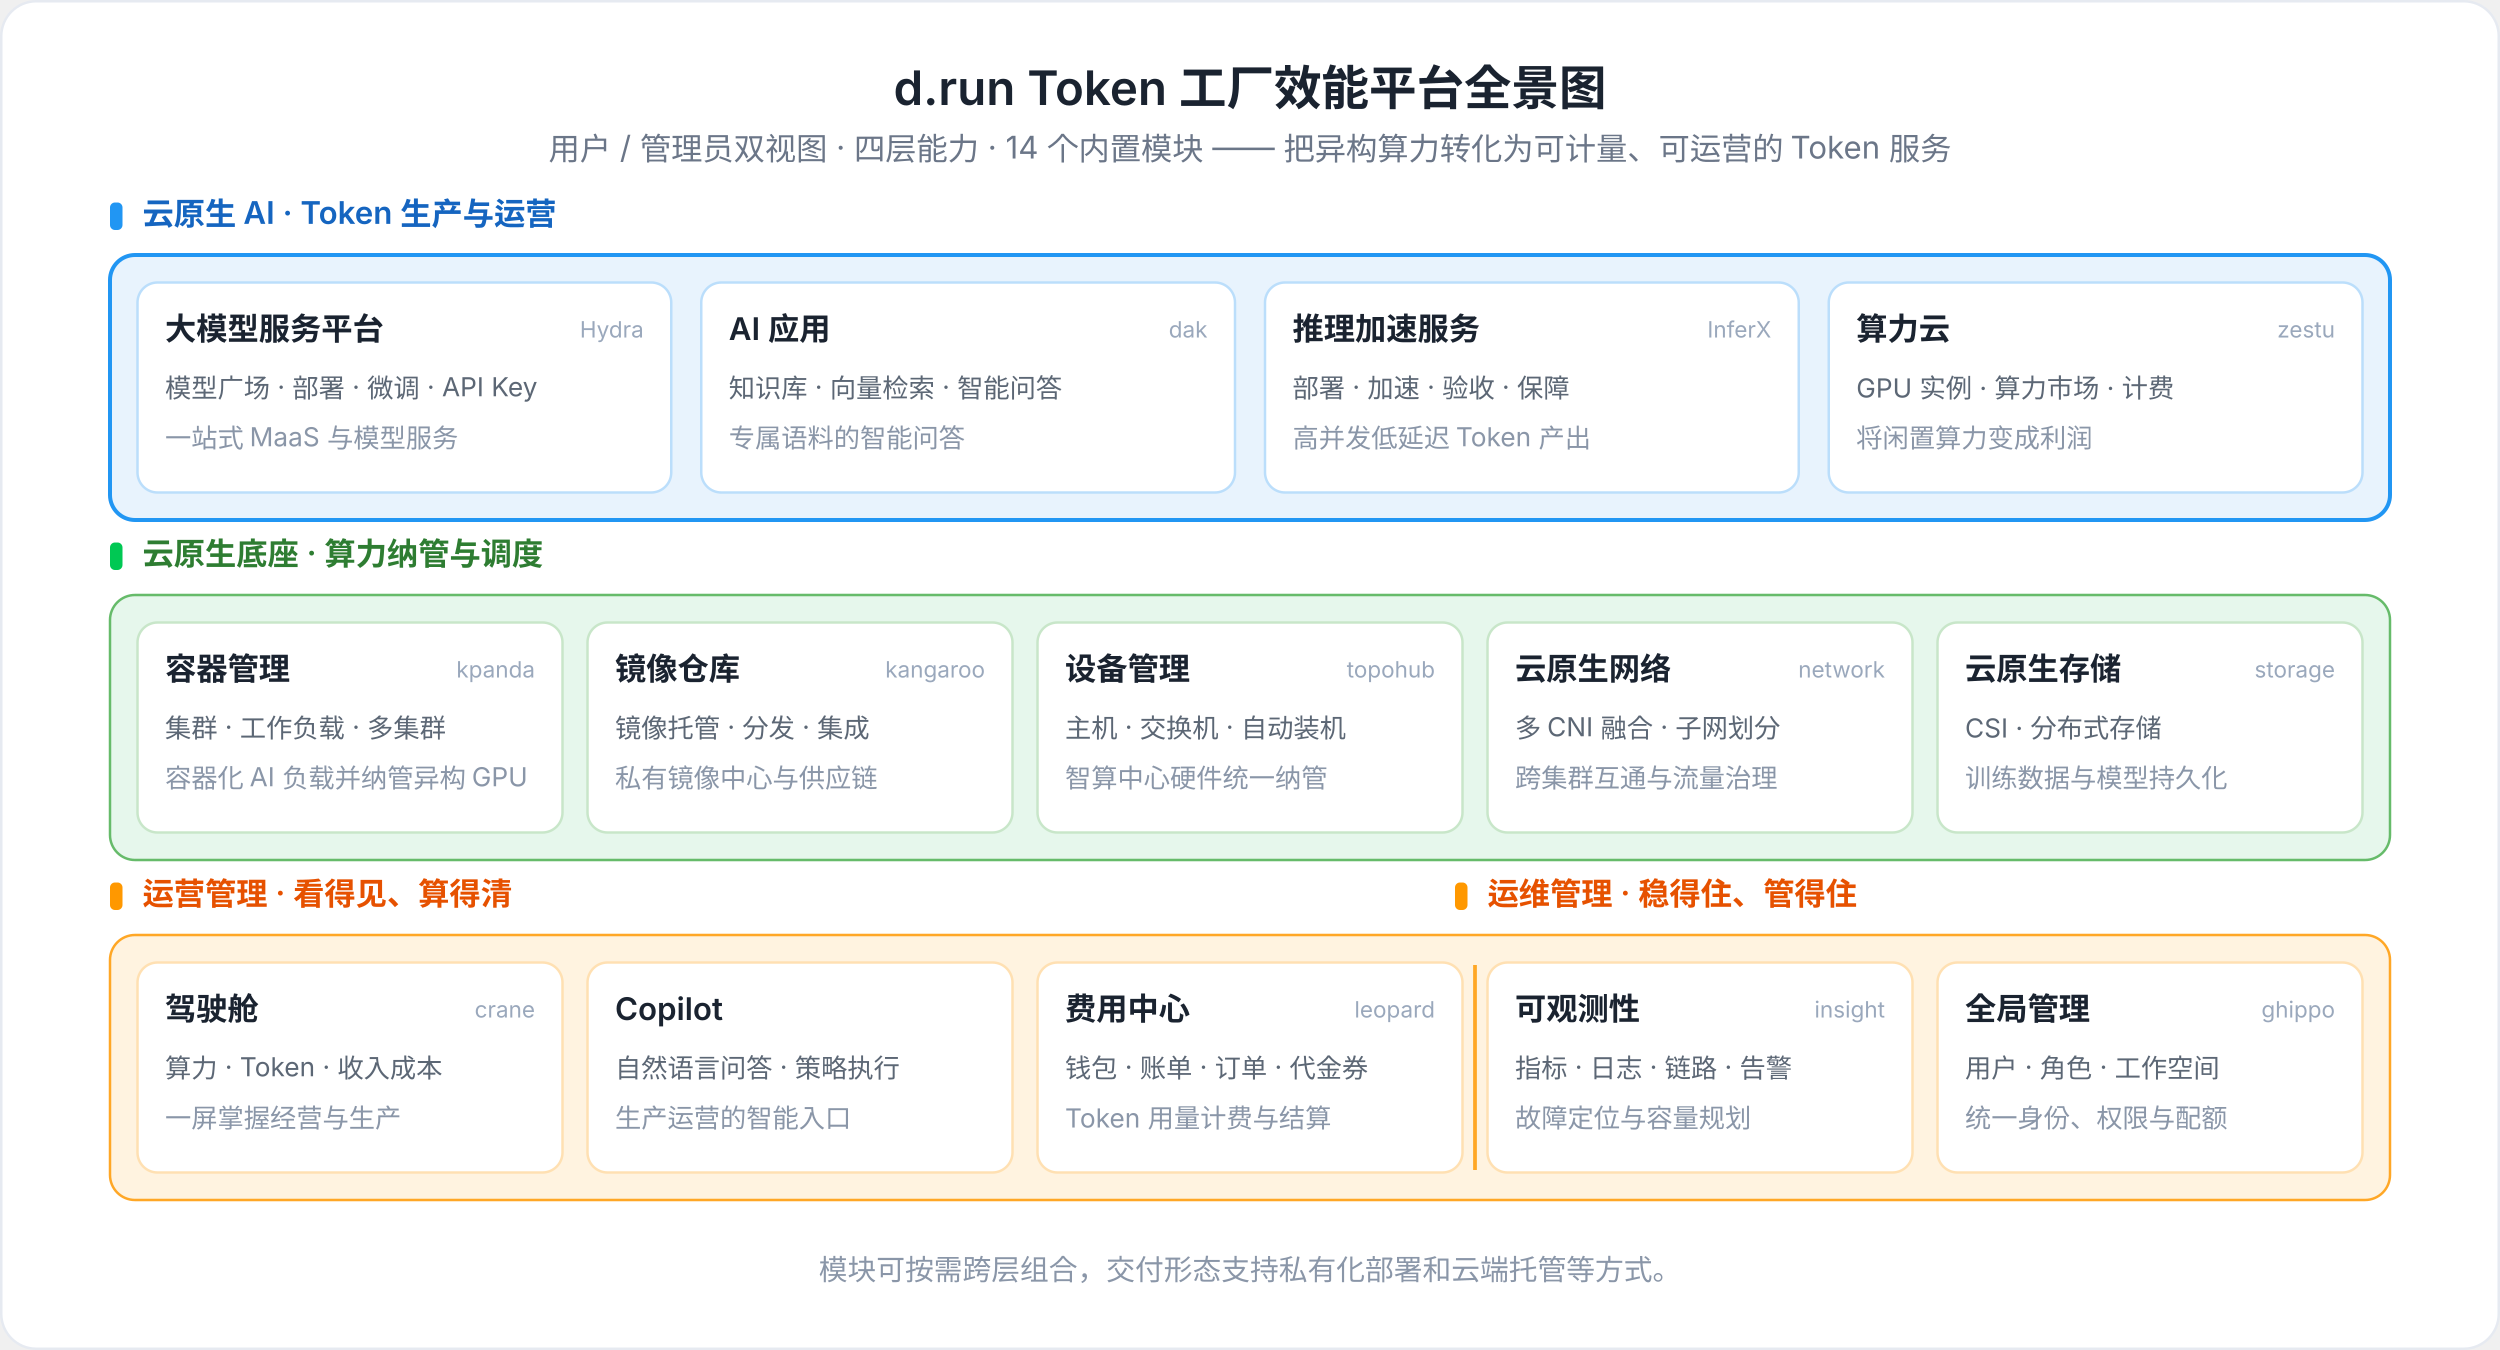
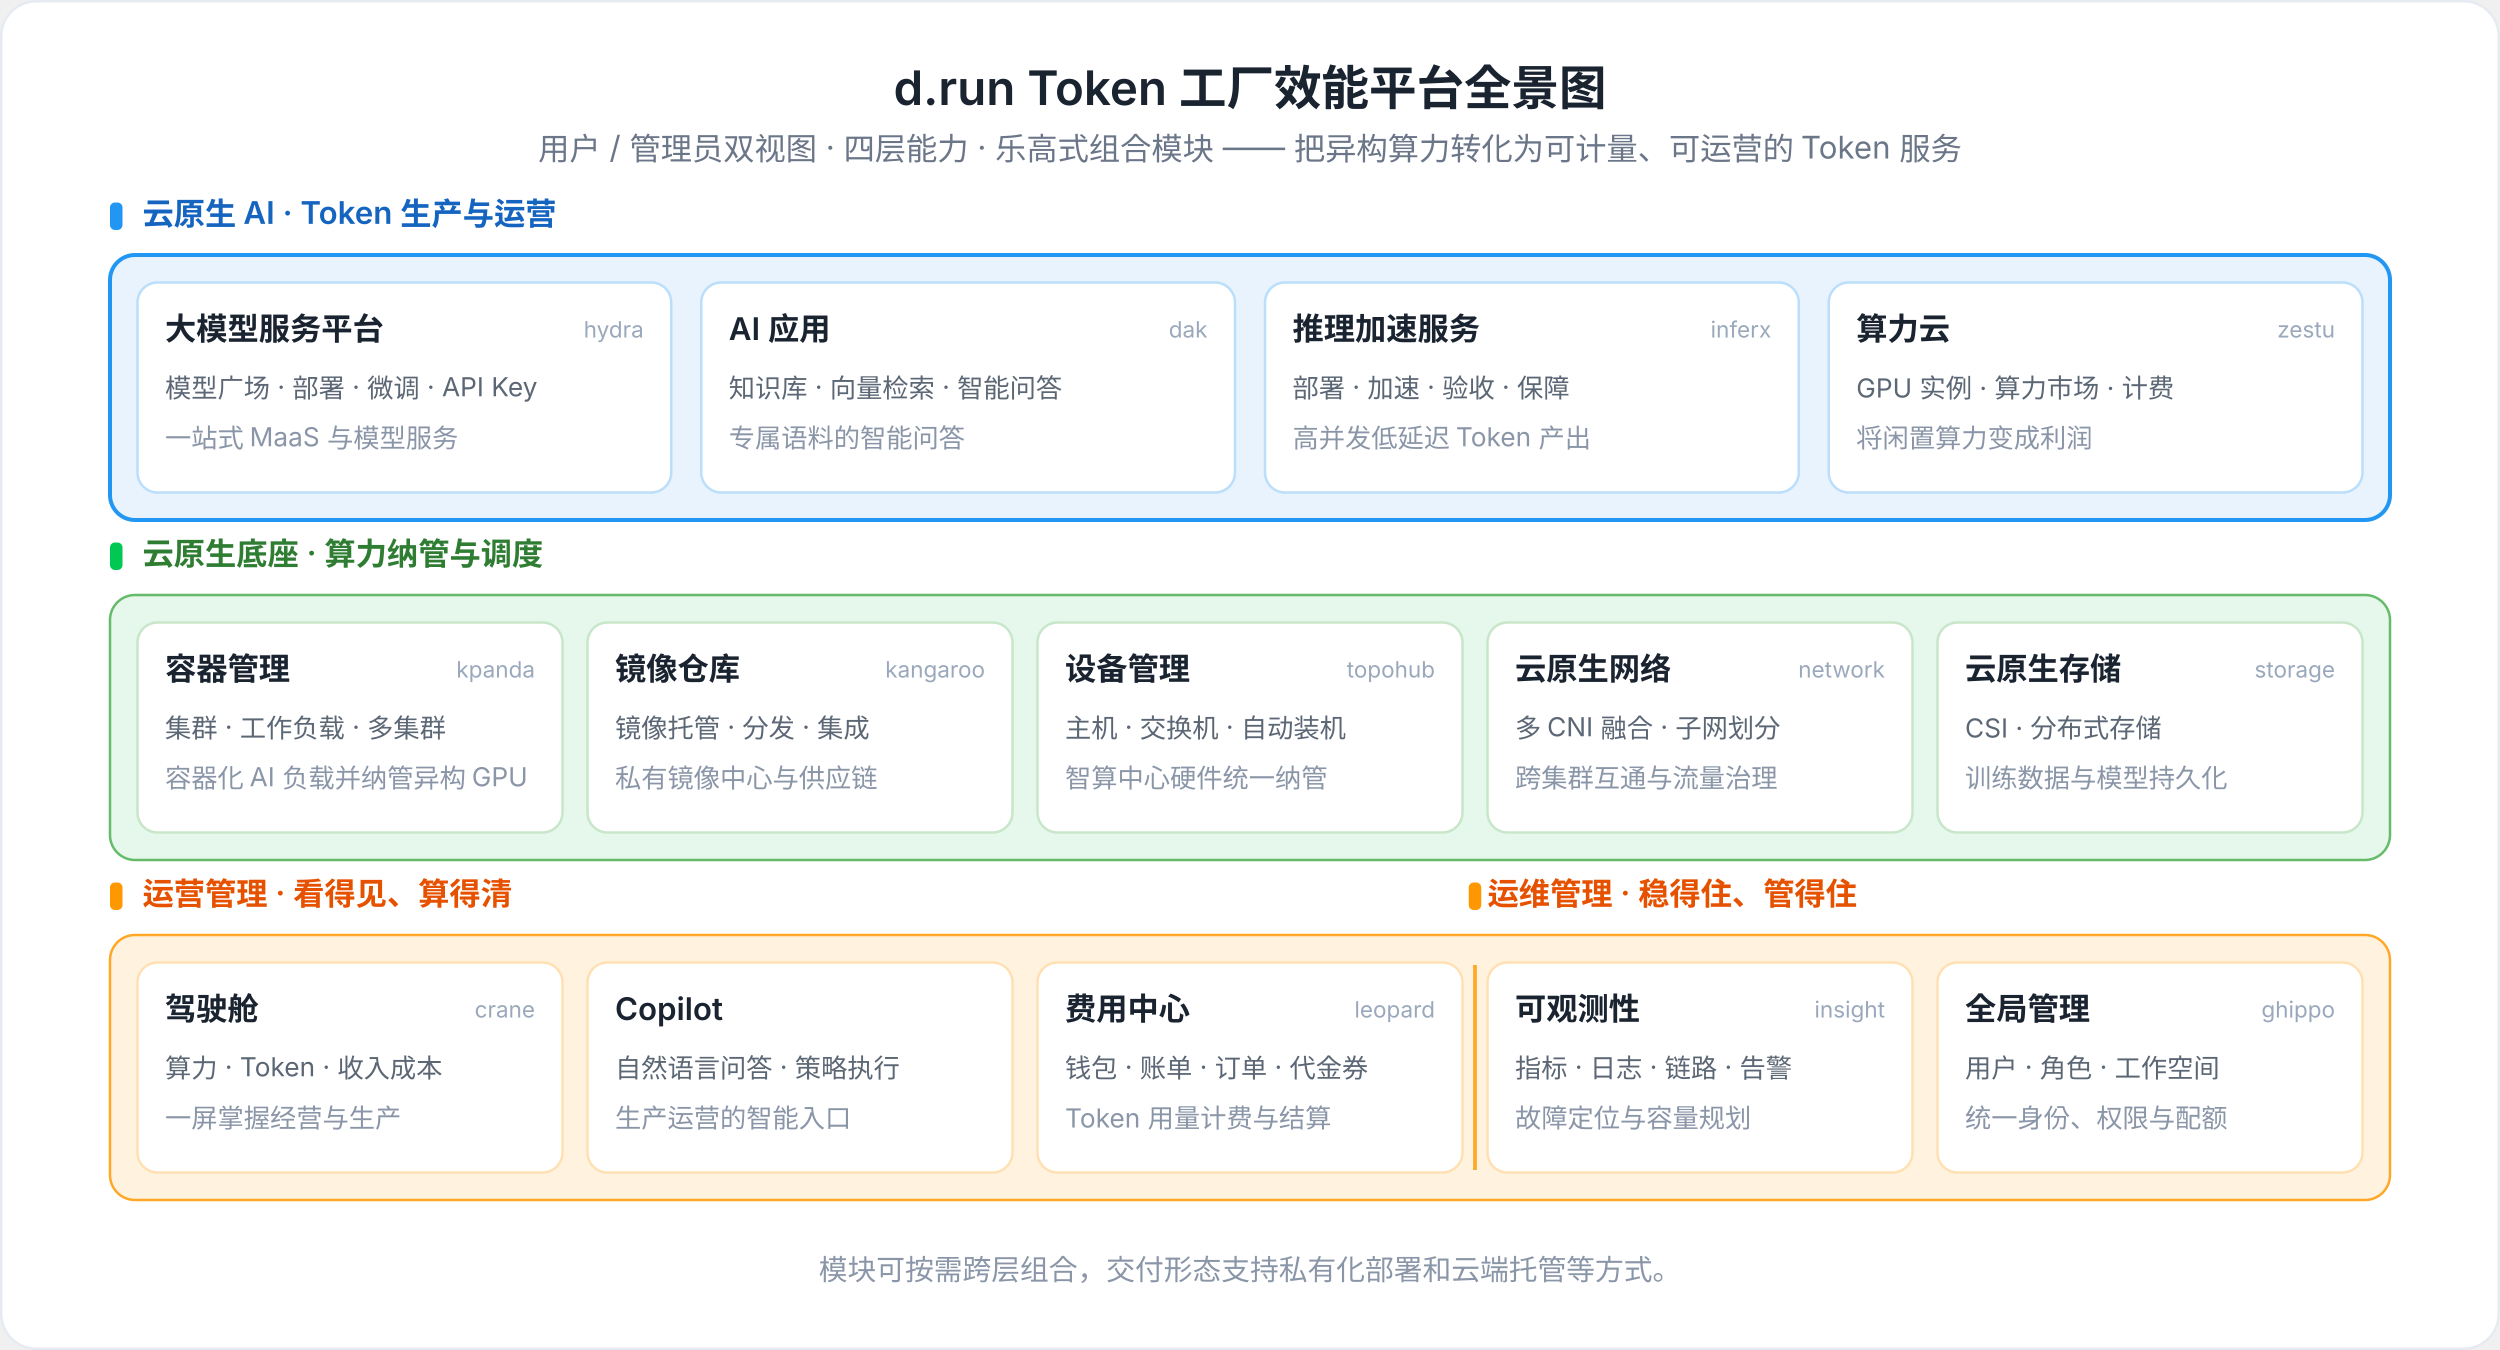
<svg xmlns="http://www.w3.org/2000/svg" width="1000" height="540" viewBox="0 0 1000 540" role="img" aria-labelledby="title desc">
  <style>
    /* Dark mode adaptation: site palette defaults to auto (follows OS). CSS rules override presentation attributes. */
    @media (prefers-color-scheme: dark) {
      /* outer card: transparent so it blends with the page background */
      rect[x="0.5"] { fill: rgba(255,255,255,0.015); stroke: #2e3540; }
      /* surfaces */
      [fill="#ffffff"]:not([x="0.5"]) { fill: #232936; }
      [fill="#e8f3fd"] { fill: #1c2838; }
      [fill="#e6f7ec"] { fill: #1b2c22; }
      [fill="#fff3e0"] { fill: #2b2519; }
      /* text */
      [fill="#1a2330"] { fill: #e6ebf2; }
      [fill="#6b7688"] { fill: #8b95a5; }
      [fill="#5c6775"] { fill: #b6bfcb; }
      [fill="#8a96a8"] { fill: #7e8794; }
      [fill="#9aa8bc"] { fill: #8291a8; }
      [fill="#1565c0"] { fill: #64b5f6; }
      [fill="#2e7d32"] { fill: #81c784; }
      [fill="#e65100"] { fill: #ffb74d; }
      /* strokes */
      [stroke="#2196f3"] { stroke: #42a5f5; }
      [stroke="#66bb6a"] { stroke: #4caf50; }
      [stroke="#ffa726"] { stroke: #ffb74d; }
      [stroke="#bbdefb"] { stroke: #2c4a6e; }
      [stroke="#c8e6c9"] { stroke: #2c5940; }
      [stroke="#ffe0b2"] { stroke: #5c4a26; }
    }
  </style>
  <rect x="0.5" y="0.5" width="999" height="539" rx="14" fill="#ffffff" stroke="#e6eaf1" />
  <text x="500" text-anchor="middle" y="42" font-family="-apple-system, 'PingFang SC', 'Microsoft YaHei', 'Segoe UI', sans-serif" font-size="19" font-weight="600" fill="#1a2330">d.run Token 工厂效能平台全景图</text>
-   <text x="500" text-anchor="middle" y="64" font-family="-apple-system, 'PingFang SC', 'Microsoft YaHei', 'Segoe UI', sans-serif" font-size="12.5" fill="#6b7688">用户 / 管理员双视图 · 四层能力 · 14 个内置模块 —— 把异构算力转化为可计量、可运营的 Token 服务</text>
+   <text x="500" text-anchor="middle" y="64" font-family="-apple-system, 'PingFang SC', 'Microsoft YaHei', 'Segoe UI', sans-serif" font-size="12.5" fill="#6b7688">用户 / 管理员双视图 · 四层能力 · 乐高式组合模块 —— 把异构算力转化为可计量、可运营的 Token 服务</text>
  <rect x="44" y="81" width="5" height="11" rx="2" fill="#2196f3" />
  <text x="57" y="90" font-family="-apple-system, 'PingFang SC', 'Microsoft YaHei', 'Segoe UI', sans-serif" font-size="12.5" font-weight="600" fill="#1565c0">云原生 AI · Token 生产与运营</text>
  <rect x="44" y="102" width="912" height="106" rx="10" fill="#e8f3fd" stroke="#2196f3" stroke-width="1.6" />
  <rect x="55" y="113" width="213.5" height="84" rx="8" fill="#ffffff" stroke="#bbdefb" />
  <text x="66" y="136" font-family="-apple-system, 'PingFang SC', 'Microsoft YaHei', 'Segoe UI', sans-serif" font-size="12.5" font-weight="600" fill="#1a2330">大模型服务平台</text>
-   <text x="257.5" y="135" text-anchor="end" font-family="-apple-system, 'PingFang SC', 'Microsoft YaHei', 'Segoe UI', sans-serif" font-size="9" fill="#9aa8bc">Hydra</text>
+   <text x="257.5" y="135" text-anchor="end" font-family="-apple-system, 'PingFang SC', 'Microsoft YaHei', 'Segoe UI', sans-serif" font-size="9" fill="#9aa8bc">hydra</text>
  <text x="66" y="159" font-family="-apple-system, 'PingFang SC', 'Microsoft YaHei', 'Segoe UI', sans-serif" font-size="10.5" fill="#5c6775">模型广场 · 部署 · 微调 · API Key</text>
  <text x="66" y="179" font-family="-apple-system, 'PingFang SC', 'Microsoft YaHei', 'Segoe UI', sans-serif" font-size="10.5" fill="#8a96a8">一站式 MaaS 与模型服务</text>
  <rect x="280.5" y="113" width="213.5" height="84" rx="8" fill="#ffffff" stroke="#bbdefb" />
  <text x="291.5" y="136" font-family="-apple-system, 'PingFang SC', 'Microsoft YaHei', 'Segoe UI', sans-serif" font-size="12.5" font-weight="600" fill="#1a2330">AI 应用</text>
  <text x="483" y="135" text-anchor="end" font-family="-apple-system, 'PingFang SC', 'Microsoft YaHei', 'Segoe UI', sans-serif" font-size="9" fill="#9aa8bc">dak</text>
  <text x="291.5" y="159" font-family="-apple-system, 'PingFang SC', 'Microsoft YaHei', 'Segoe UI', sans-serif" font-size="10.5" fill="#5c6775">知识库 · 向量检索 · 智能问答</text>
  <text x="291.5" y="179" font-family="-apple-system, 'PingFang SC', 'Microsoft YaHei', 'Segoe UI', sans-serif" font-size="10.5" fill="#8a96a8">专属语料的智能问答</text>
  <rect x="506" y="113" width="213.5" height="84" rx="8" fill="#ffffff" stroke="#bbdefb" />
  <text x="517" y="136" font-family="-apple-system, 'PingFang SC', 'Microsoft YaHei', 'Segoe UI', sans-serif" font-size="12.5" font-weight="600" fill="#1a2330">推理加速服务</text>
-   <text x="708.5" y="135" text-anchor="end" font-family="-apple-system, 'PingFang SC', 'Microsoft YaHei', 'Segoe UI', sans-serif" font-size="9" fill="#9aa8bc">InferX</text>
+   <text x="708.5" y="135" text-anchor="end" font-family="-apple-system, 'PingFang SC', 'Microsoft YaHei', 'Segoe UI', sans-serif" font-size="9" fill="#9aa8bc">inferx</text>
  <text x="517" y="159" font-family="-apple-system, 'PingFang SC', 'Microsoft YaHei', 'Segoe UI', sans-serif" font-size="10.5" fill="#5c6775">部署 · 加速 · 验收 · 保障</text>
  <text x="517" y="179" font-family="-apple-system, 'PingFang SC', 'Microsoft YaHei', 'Segoe UI', sans-serif" font-size="10.5" fill="#8a96a8">高并发低延迟 Token 产出</text>
  <rect x="731.5" y="113" width="213.5" height="84" rx="8" fill="#ffffff" stroke="#bbdefb" />
  <text x="742.5" y="136" font-family="-apple-system, 'PingFang SC', 'Microsoft YaHei', 'Segoe UI', sans-serif" font-size="12.5" font-weight="600" fill="#1a2330">算力云</text>
  <text x="934" y="135" text-anchor="end" font-family="-apple-system, 'PingFang SC', 'Microsoft YaHei', 'Segoe UI', sans-serif" font-size="9" fill="#9aa8bc">zestu</text>
  <text x="742.5" y="159" font-family="-apple-system, 'PingFang SC', 'Microsoft YaHei', 'Segoe UI', sans-serif" font-size="10.5" fill="#5c6775">GPU 实例 · 算力市场 · 计费</text>
  <text x="742.5" y="179" font-family="-apple-system, 'PingFang SC', 'Microsoft YaHei', 'Segoe UI', sans-serif" font-size="10.5" fill="#8a96a8">将闲置算力变成利润</text>
  <rect x="44" y="217" width="5" height="11" rx="2" fill="#00c853" />
  <text x="57" y="226" font-family="-apple-system, 'PingFang SC', 'Microsoft YaHei', 'Segoe UI', sans-serif" font-size="12.5" font-weight="600" fill="#2e7d32">云原生底座 · 算力纳管与调度</text>
  <rect x="44" y="238" width="912" height="106" rx="10" fill="#e6f7ec" stroke="#66bb6a" stroke-width="1" />
  <rect x="55" y="249" width="170" height="84" rx="8" fill="#ffffff" stroke="#c8e6c9" />
  <text x="66" y="272" font-family="-apple-system, 'PingFang SC', 'Microsoft YaHei', 'Segoe UI', sans-serif" font-size="12.5" font-weight="600" fill="#1a2330">容器管理</text>
  <text x="214" y="271" text-anchor="end" font-family="-apple-system, 'PingFang SC', 'Microsoft YaHei', 'Segoe UI', sans-serif" font-size="9" fill="#9aa8bc">kpanda</text>
  <text x="66" y="295" font-family="-apple-system, 'PingFang SC', 'Microsoft YaHei', 'Segoe UI', sans-serif" font-size="10.5" fill="#5c6775">集群 · 工作负载 · 多集群</text>
  <text x="66" y="315" font-family="-apple-system, 'PingFang SC', 'Microsoft YaHei', 'Segoe UI', sans-serif" font-size="10.5" fill="#8a96a8">容器化 AI 负载并纳管异构 GPU</text>
  <rect x="235" y="249" width="170" height="84" rx="8" fill="#ffffff" stroke="#c8e6c9" />
  <text x="246" y="272" font-family="-apple-system, 'PingFang SC', 'Microsoft YaHei', 'Segoe UI', sans-serif" font-size="12.5" font-weight="600" fill="#1a2330">镜像仓库</text>
  <text x="394" y="271" text-anchor="end" font-family="-apple-system, 'PingFang SC', 'Microsoft YaHei', 'Segoe UI', sans-serif" font-size="9" fill="#9aa8bc">kangaroo</text>
  <text x="246" y="295" font-family="-apple-system, 'PingFang SC', 'Microsoft YaHei', 'Segoe UI', sans-serif" font-size="10.5" fill="#5c6775">镜像托管 · 分发 · 集成</text>
  <text x="246" y="315" font-family="-apple-system, 'PingFang SC', 'Microsoft YaHei', 'Segoe UI', sans-serif" font-size="10.5" fill="#8a96a8">私有镜像中心与供应链</text>
  <rect x="415" y="249" width="170" height="84" rx="8" fill="#ffffff" stroke="#c8e6c9" />
  <text x="426" y="272" font-family="-apple-system, 'PingFang SC', 'Microsoft YaHei', 'Segoe UI', sans-serif" font-size="12.5" font-weight="600" fill="#1a2330">设备管理</text>
  <text x="574" y="271" text-anchor="end" font-family="-apple-system, 'PingFang SC', 'Microsoft YaHei', 'Segoe UI', sans-serif" font-size="9" fill="#9aa8bc">topohub</text>
  <text x="426" y="295" font-family="-apple-system, 'PingFang SC', 'Microsoft YaHei', 'Segoe UI', sans-serif" font-size="10.5" fill="#5c6775">主机 · 交换机 · 自动装机</text>
  <text x="426" y="315" font-family="-apple-system, 'PingFang SC', 'Microsoft YaHei', 'Segoe UI', sans-serif" font-size="10.5" fill="#8a96a8">智算中心硬件统一纳管</text>
  <rect x="595" y="249" width="170" height="84" rx="8" fill="#ffffff" stroke="#c8e6c9" />
  <text x="606" y="272" font-family="-apple-system, 'PingFang SC', 'Microsoft YaHei', 'Segoe UI', sans-serif" font-size="12.5" font-weight="600" fill="#1a2330">云原生网络</text>
  <text x="754" y="271" text-anchor="end" font-family="-apple-system, 'PingFang SC', 'Microsoft YaHei', 'Segoe UI', sans-serif" font-size="9" fill="#9aa8bc">network</text>
  <text x="606" y="295" font-family="-apple-system, 'PingFang SC', 'Microsoft YaHei', 'Segoe UI', sans-serif" font-size="10.5" fill="#5c6775">多 CNI 融合 · 子网划分</text>
  <text x="606" y="315" font-family="-apple-system, 'PingFang SC', 'Microsoft YaHei', 'Segoe UI', sans-serif" font-size="10.5" fill="#8a96a8">跨集群互通与流量治理</text>
  <rect x="775" y="249" width="170" height="84" rx="8" fill="#ffffff" stroke="#c8e6c9" />
  <text x="786" y="272" font-family="-apple-system, 'PingFang SC', 'Microsoft YaHei', 'Segoe UI', sans-serif" font-size="12.5" font-weight="600" fill="#1a2330">云原生存储</text>
  <text x="934" y="271" text-anchor="end" font-family="-apple-system, 'PingFang SC', 'Microsoft YaHei', 'Segoe UI', sans-serif" font-size="9" fill="#9aa8bc">storage</text>
  <text x="786" y="295" font-family="-apple-system, 'PingFang SC', 'Microsoft YaHei', 'Segoe UI', sans-serif" font-size="10.5" fill="#5c6775">CSI · 分布式存储</text>
  <text x="786" y="315" font-family="-apple-system, 'PingFang SC', 'Microsoft YaHei', 'Segoe UI', sans-serif" font-size="10.5" fill="#8a96a8">训练数据与模型持久化</text>
  <rect x="44" y="353" width="5" height="11" rx="2" fill="#ff9800" />
  <text x="57" y="362" font-family="-apple-system, 'PingFang SC', 'Microsoft YaHei', 'Segoe UI', sans-serif" font-size="12.5" font-weight="600" fill="#e65100">运营管理 · 看得见、算得清</text>
-   <rect x="582" y="353" width="5" height="11" rx="2" fill="#ff9800" />
+   <rect x="587.5" y="353" width="5" height="11" rx="2" fill="#ff9800" />
  <text x="595" y="362" font-family="-apple-system, 'PingFang SC', 'Microsoft YaHei', 'Segoe UI', sans-serif" font-size="12.5" font-weight="600" fill="#e65100">运维管理 · 稳得住、管得住</text>
  <rect x="44" y="374" width="912" height="106" rx="10" fill="#fff3e0" stroke="#ffa726" stroke-width="1" />
  <line x1="590" y1="386" x2="590" y2="468" stroke="#ffa726" stroke-width="1.5" />
  <rect x="55" y="385" width="170" height="84" rx="8" fill="#ffffff" stroke="#ffe0b2" />
  <text x="66" y="408" font-family="-apple-system, 'PingFang SC', 'Microsoft YaHei', 'Segoe UI', sans-serif" font-size="12.5" font-weight="600" fill="#1a2330">驾驶舱</text>
  <text x="214" y="407" text-anchor="end" font-family="-apple-system, 'PingFang SC', 'Microsoft YaHei', 'Segoe UI', sans-serif" font-size="9" fill="#9aa8bc">crane</text>
  <text x="66" y="431" font-family="-apple-system, 'PingFang SC', 'Microsoft YaHei', 'Segoe UI', sans-serif" font-size="10.5" fill="#5c6775">算力 · Token · 收入成本</text>
  <text x="66" y="451" font-family="-apple-system, 'PingFang SC', 'Microsoft YaHei', 'Segoe UI', sans-serif" font-size="10.5" fill="#8a96a8">一屏掌握经营与生产</text>
  <rect x="235" y="385" width="170" height="84" rx="8" fill="#ffffff" stroke="#ffe0b2" />
  <text x="246" y="408" font-family="-apple-system, 'PingFang SC', 'Microsoft YaHei', 'Segoe UI', sans-serif" font-size="12.5" font-weight="600" fill="#1a2330">Copilot</text>
  <text x="246" y="431" font-family="-apple-system, 'PingFang SC', 'Microsoft YaHei', 'Segoe UI', sans-serif" font-size="10.5" fill="#5c6775">自然语言问答 · 策略执行</text>
  <text x="246" y="451" font-family="-apple-system, 'PingFang SC', 'Microsoft YaHei', 'Segoe UI', sans-serif" font-size="10.5" fill="#8a96a8">生产运营的智能入口</text>
  <rect x="415" y="385" width="170" height="84" rx="8" fill="#ffffff" stroke="#ffe0b2" />
  <text x="426" y="408" font-family="-apple-system, 'PingFang SC', 'Microsoft YaHei', 'Segoe UI', sans-serif" font-size="12.5" font-weight="600" fill="#1a2330">费用中心</text>
  <text x="574" y="407" text-anchor="end" font-family="-apple-system, 'PingFang SC', 'Microsoft YaHei', 'Segoe UI', sans-serif" font-size="9" fill="#9aa8bc">leopard</text>
  <text x="426" y="431" font-family="-apple-system, 'PingFang SC', 'Microsoft YaHei', 'Segoe UI', sans-serif" font-size="10.5" fill="#5c6775">钱包 · 账单 · 订单 · 代金券</text>
  <text x="426" y="451" font-family="-apple-system, 'PingFang SC', 'Microsoft YaHei', 'Segoe UI', sans-serif" font-size="10.5" fill="#8a96a8">Token 用量计费与结算</text>
  <rect x="595" y="385" width="170" height="84" rx="8" fill="#ffffff" stroke="#ffe0b2" />
  <text x="606" y="408" font-family="-apple-system, 'PingFang SC', 'Microsoft YaHei', 'Segoe UI', sans-serif" font-size="12.5" font-weight="600" fill="#1a2330">可观测性</text>
  <text x="754" y="407" text-anchor="end" font-family="-apple-system, 'PingFang SC', 'Microsoft YaHei', 'Segoe UI', sans-serif" font-size="9" fill="#9aa8bc">insight</text>
  <text x="606" y="431" font-family="-apple-system, 'PingFang SC', 'Microsoft YaHei', 'Segoe UI', sans-serif" font-size="10.5" fill="#5c6775">指标 · 日志 · 链路 · 告警</text>
  <text x="606" y="451" font-family="-apple-system, 'PingFang SC', 'Microsoft YaHei', 'Segoe UI', sans-serif" font-size="10.5" fill="#8a96a8">故障定位与容量规划</text>
  <rect x="775" y="385" width="170" height="84" rx="8" fill="#ffffff" stroke="#ffe0b2" />
  <text x="786" y="408" font-family="-apple-system, 'PingFang SC', 'Microsoft YaHei', 'Segoe UI', sans-serif" font-size="12.5" font-weight="600" fill="#1a2330">全局管理</text>
  <text x="934" y="407" text-anchor="end" font-family="-apple-system, 'PingFang SC', 'Microsoft YaHei', 'Segoe UI', sans-serif" font-size="9" fill="#9aa8bc">ghippo</text>
  <text x="786" y="431" font-family="-apple-system, 'PingFang SC', 'Microsoft YaHei', 'Segoe UI', sans-serif" font-size="10.5" fill="#5c6775">用户 · 角色 · 工作空间</text>
  <text x="786" y="451" font-family="-apple-system, 'PingFang SC', 'Microsoft YaHei', 'Segoe UI', sans-serif" font-size="10.5" fill="#8a96a8">统一身份、权限与配额</text>
  <text x="500" text-anchor="middle" y="512" font-family="-apple-system, 'PingFang SC', 'Microsoft YaHei', 'Segoe UI', sans-serif" font-size="11.5" fill="#8a96a8">模块可按需跨层组合，交付形态支持私有化部署和云端托管等方式。</text>
</svg>
